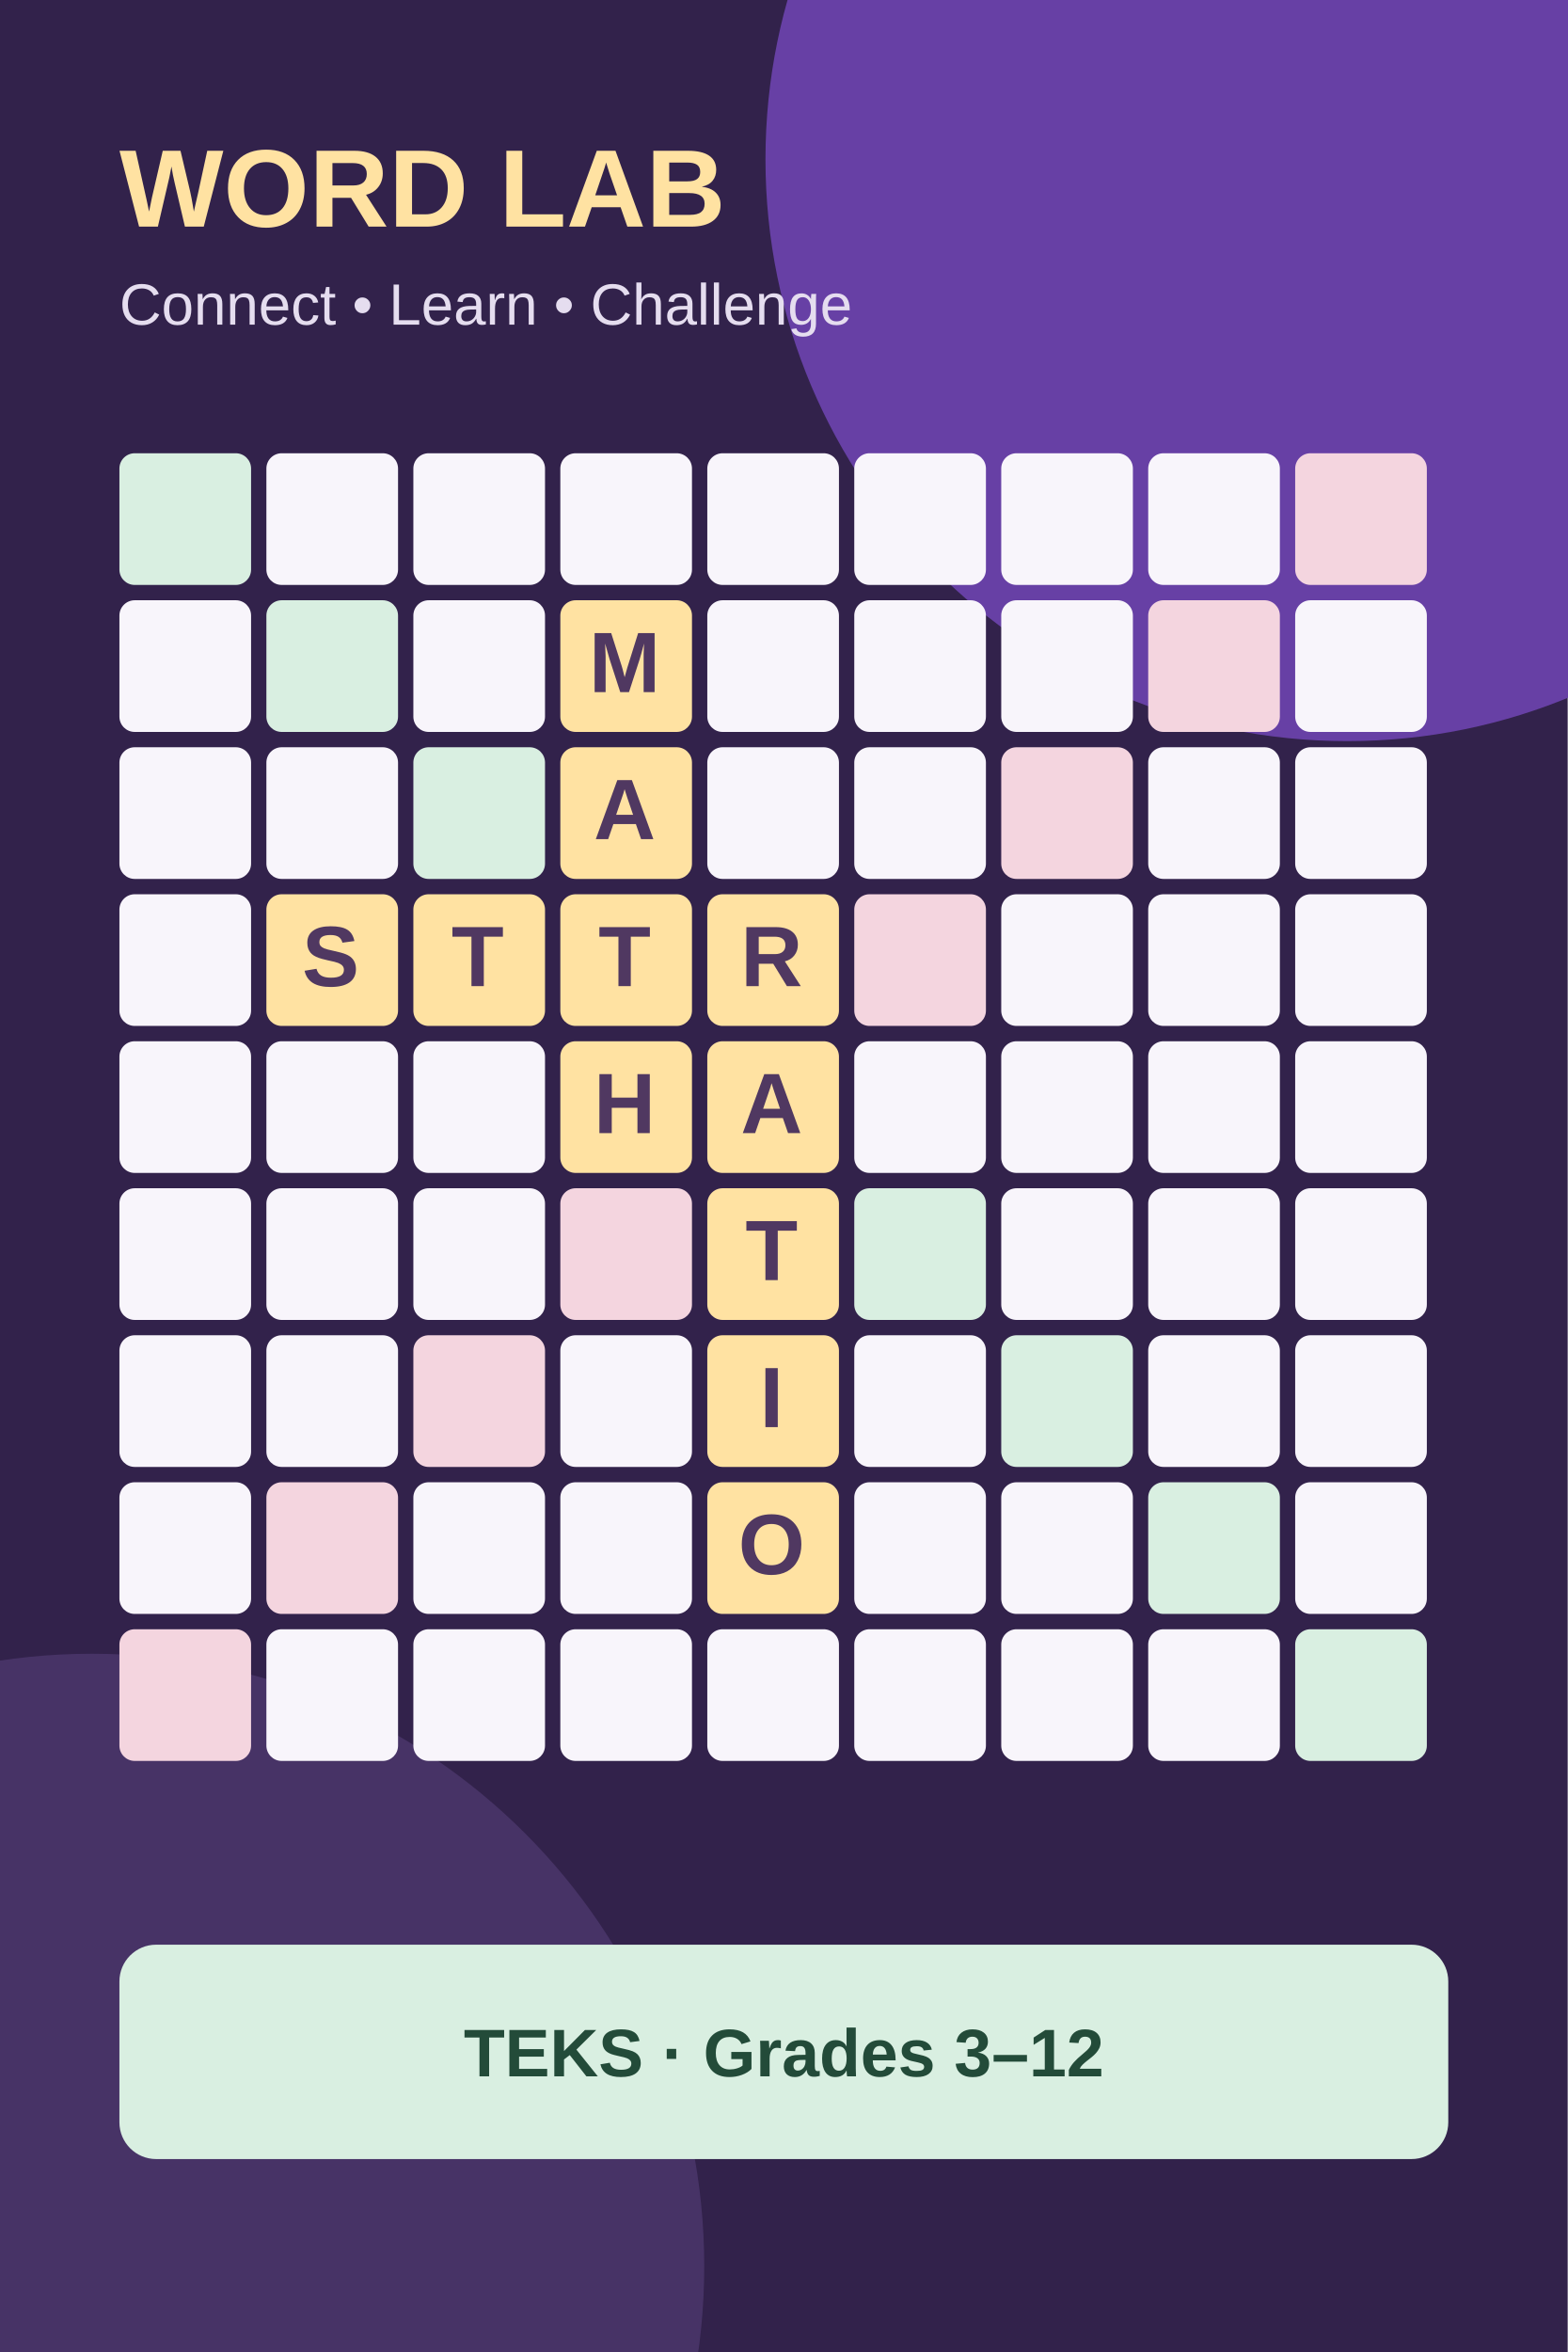
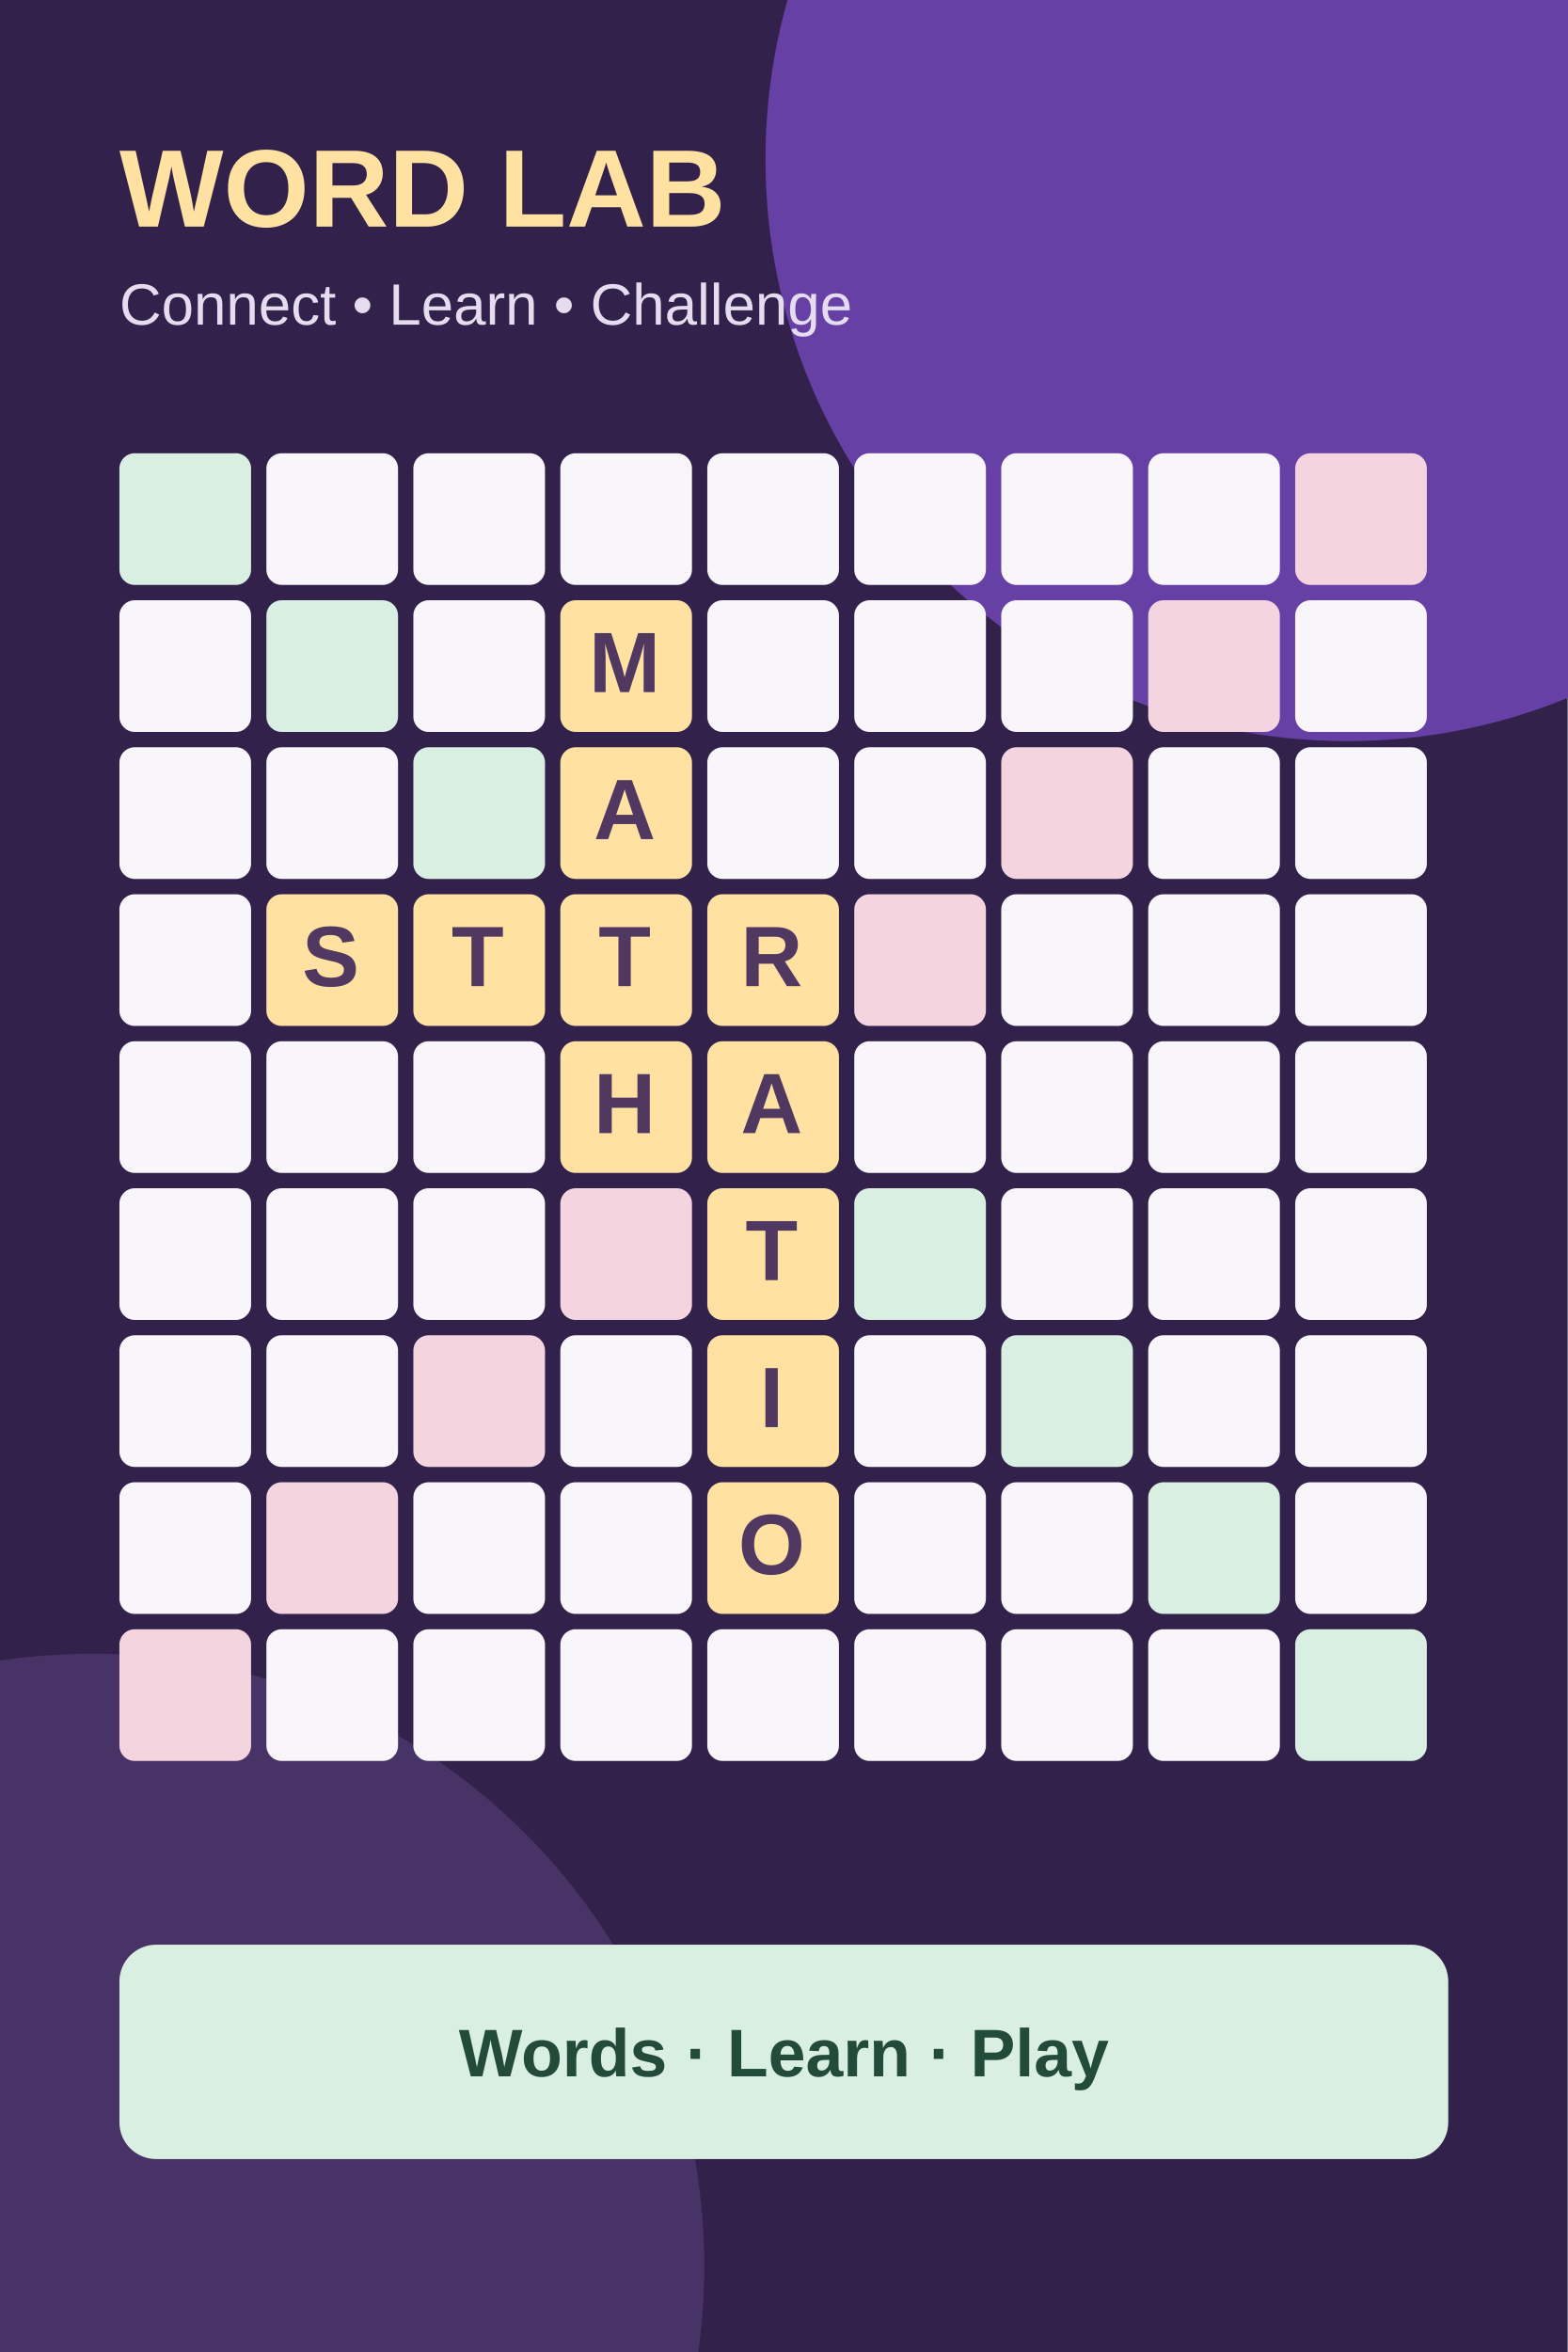
<svg xmlns="http://www.w3.org/2000/svg" width="512" height="768" viewBox="0 0 512 768">
  <rect width="512" height="768" fill="#32224b" />
  <circle cx="440" cy="52" r="190" fill="#6740a5" />
  <circle cx="30" cy="740" r="200" fill="#473366" />
  <g font-family="Trebuchet MS,Arial">
    <text x="39" y="74" fill="#ffe2a2" font-size="36" font-weight="bold">WORD LAB</text>
    <text x="39" y="106" fill="#e5ddef" font-size="19">Connect • Learn • Challenge</text>
    <rect x="39" y="148" width="43" height="43" rx="5" fill="#d9efe1" />
    <rect x="87" y="148" width="43" height="43" rx="5" fill="#f8f5fb" />
    <rect x="135" y="148" width="43" height="43" rx="5" fill="#f8f5fb" />
    <rect x="183" y="148" width="43" height="43" rx="5" fill="#f8f5fb" />
    <rect x="231" y="148" width="43" height="43" rx="5" fill="#f8f5fb" />
    <rect x="279" y="148" width="43" height="43" rx="5" fill="#f8f5fb" />
    <rect x="327" y="148" width="43" height="43" rx="5" fill="#f8f5fb" />
    <rect x="375" y="148" width="43" height="43" rx="5" fill="#f8f5fb" />
    <rect x="423" y="148" width="43" height="43" rx="5" fill="#f4d5df" />
    <rect x="39" y="196" width="43" height="43" rx="5" fill="#f8f5fb" />
    <rect x="87" y="196" width="43" height="43" rx="5" fill="#d9efe1" />
    <rect x="135" y="196" width="43" height="43" rx="5" fill="#f8f5fb" />
    <rect x="183" y="196" width="43" height="43" rx="5" fill="#ffe2a2" />
    <text x="204" y="226" text-anchor="middle" font-size="28" font-weight="bold" fill="#503861">M</text>
    <rect x="231" y="196" width="43" height="43" rx="5" fill="#f8f5fb" />
    <rect x="279" y="196" width="43" height="43" rx="5" fill="#f8f5fb" />
    <rect x="327" y="196" width="43" height="43" rx="5" fill="#f8f5fb" />
    <rect x="375" y="196" width="43" height="43" rx="5" fill="#f4d5df" />
    <rect x="423" y="196" width="43" height="43" rx="5" fill="#f8f5fb" />
    <rect x="39" y="244" width="43" height="43" rx="5" fill="#f8f5fb" />
    <rect x="87" y="244" width="43" height="43" rx="5" fill="#f8f5fb" />
    <rect x="135" y="244" width="43" height="43" rx="5" fill="#d9efe1" />
    <rect x="183" y="244" width="43" height="43" rx="5" fill="#ffe2a2" />
    <text x="204" y="274" text-anchor="middle" font-size="28" font-weight="bold" fill="#503861">A</text>
    <rect x="231" y="244" width="43" height="43" rx="5" fill="#f8f5fb" />
    <rect x="279" y="244" width="43" height="43" rx="5" fill="#f8f5fb" />
    <rect x="327" y="244" width="43" height="43" rx="5" fill="#f4d5df" />
    <rect x="375" y="244" width="43" height="43" rx="5" fill="#f8f5fb" />
    <rect x="423" y="244" width="43" height="43" rx="5" fill="#f8f5fb" />
    <rect x="39" y="292" width="43" height="43" rx="5" fill="#f8f5fb" />
    <rect x="87" y="292" width="43" height="43" rx="5" fill="#ffe2a2" />
    <text x="108" y="322" text-anchor="middle" font-size="28" font-weight="bold" fill="#503861">S</text>
    <rect x="135" y="292" width="43" height="43" rx="5" fill="#ffe2a2" />
    <text x="156" y="322" text-anchor="middle" font-size="28" font-weight="bold" fill="#503861">T</text>
    <rect x="183" y="292" width="43" height="43" rx="5" fill="#ffe2a2" />
    <text x="204" y="322" text-anchor="middle" font-size="28" font-weight="bold" fill="#503861">T</text>
    <rect x="231" y="292" width="43" height="43" rx="5" fill="#ffe2a2" />
    <text x="252" y="322" text-anchor="middle" font-size="28" font-weight="bold" fill="#503861">R</text>
    <rect x="279" y="292" width="43" height="43" rx="5" fill="#f4d5df" />
    <rect x="327" y="292" width="43" height="43" rx="5" fill="#f8f5fb" />
    <rect x="375" y="292" width="43" height="43" rx="5" fill="#f8f5fb" />
    <rect x="423" y="292" width="43" height="43" rx="5" fill="#f8f5fb" />
    <rect x="39" y="340" width="43" height="43" rx="5" fill="#f8f5fb" />
    <rect x="87" y="340" width="43" height="43" rx="5" fill="#f8f5fb" />
    <rect x="135" y="340" width="43" height="43" rx="5" fill="#f8f5fb" />
    <rect x="183" y="340" width="43" height="43" rx="5" fill="#ffe2a2" />
    <text x="204" y="370" text-anchor="middle" font-size="28" font-weight="bold" fill="#503861">H</text>
    <rect x="231" y="340" width="43" height="43" rx="5" fill="#ffe2a2" />
    <text x="252" y="370" text-anchor="middle" font-size="28" font-weight="bold" fill="#503861">A</text>
    <rect x="279" y="340" width="43" height="43" rx="5" fill="#f8f5fb" />
    <rect x="327" y="340" width="43" height="43" rx="5" fill="#f8f5fb" />
    <rect x="375" y="340" width="43" height="43" rx="5" fill="#f8f5fb" />
    <rect x="423" y="340" width="43" height="43" rx="5" fill="#f8f5fb" />
    <rect x="39" y="388" width="43" height="43" rx="5" fill="#f8f5fb" />
    <rect x="87" y="388" width="43" height="43" rx="5" fill="#f8f5fb" />
    <rect x="135" y="388" width="43" height="43" rx="5" fill="#f8f5fb" />
    <rect x="183" y="388" width="43" height="43" rx="5" fill="#f4d5df" />
    <rect x="231" y="388" width="43" height="43" rx="5" fill="#ffe2a2" />
    <text x="252" y="418" text-anchor="middle" font-size="28" font-weight="bold" fill="#503861">T</text>
    <rect x="279" y="388" width="43" height="43" rx="5" fill="#d9efe1" />
    <rect x="327" y="388" width="43" height="43" rx="5" fill="#f8f5fb" />
    <rect x="375" y="388" width="43" height="43" rx="5" fill="#f8f5fb" />
    <rect x="423" y="388" width="43" height="43" rx="5" fill="#f8f5fb" />
    <rect x="39" y="436" width="43" height="43" rx="5" fill="#f8f5fb" />
    <rect x="87" y="436" width="43" height="43" rx="5" fill="#f8f5fb" />
    <rect x="135" y="436" width="43" height="43" rx="5" fill="#f4d5df" />
    <rect x="183" y="436" width="43" height="43" rx="5" fill="#f8f5fb" />
    <rect x="231" y="436" width="43" height="43" rx="5" fill="#ffe2a2" />
    <text x="252" y="466" text-anchor="middle" font-size="28" font-weight="bold" fill="#503861">I</text>
    <rect x="279" y="436" width="43" height="43" rx="5" fill="#f8f5fb" />
    <rect x="327" y="436" width="43" height="43" rx="5" fill="#d9efe1" />
    <rect x="375" y="436" width="43" height="43" rx="5" fill="#f8f5fb" />
    <rect x="423" y="436" width="43" height="43" rx="5" fill="#f8f5fb" />
    <rect x="39" y="484" width="43" height="43" rx="5" fill="#f8f5fb" />
    <rect x="87" y="484" width="43" height="43" rx="5" fill="#f4d5df" />
    <rect x="135" y="484" width="43" height="43" rx="5" fill="#f8f5fb" />
    <rect x="183" y="484" width="43" height="43" rx="5" fill="#f8f5fb" />
    <rect x="231" y="484" width="43" height="43" rx="5" fill="#ffe2a2" />
    <text x="252" y="514" text-anchor="middle" font-size="28" font-weight="bold" fill="#503861">O</text>
    <rect x="279" y="484" width="43" height="43" rx="5" fill="#f8f5fb" />
    <rect x="327" y="484" width="43" height="43" rx="5" fill="#f8f5fb" />
    <rect x="375" y="484" width="43" height="43" rx="5" fill="#d9efe1" />
    <rect x="423" y="484" width="43" height="43" rx="5" fill="#f8f5fb" />
    <rect x="39" y="532" width="43" height="43" rx="5" fill="#f4d5df" />
    <rect x="87" y="532" width="43" height="43" rx="5" fill="#f8f5fb" />
    <rect x="135" y="532" width="43" height="43" rx="5" fill="#f8f5fb" />
    <rect x="183" y="532" width="43" height="43" rx="5" fill="#f8f5fb" />
    <rect x="231" y="532" width="43" height="43" rx="5" fill="#f8f5fb" />
    <rect x="279" y="532" width="43" height="43" rx="5" fill="#f8f5fb" />
    <rect x="327" y="532" width="43" height="43" rx="5" fill="#f8f5fb" />
    <rect x="375" y="532" width="43" height="43" rx="5" fill="#f8f5fb" />
    <rect x="423" y="532" width="43" height="43" rx="5" fill="#d9efe1" />
    <rect x="39" y="635" width="434" height="70" rx="12" fill="#d9efe1" />
-     <text x="256" y="678" text-anchor="middle" fill="#234b39" font-size="22" font-weight="bold">TEKS · Grades 3–12</text>
+     <text x="256" y="678" text-anchor="middle" fill="#234b39" font-size="22" font-weight="bold">Words · Learn · Play</text>
  </g>
</svg>
